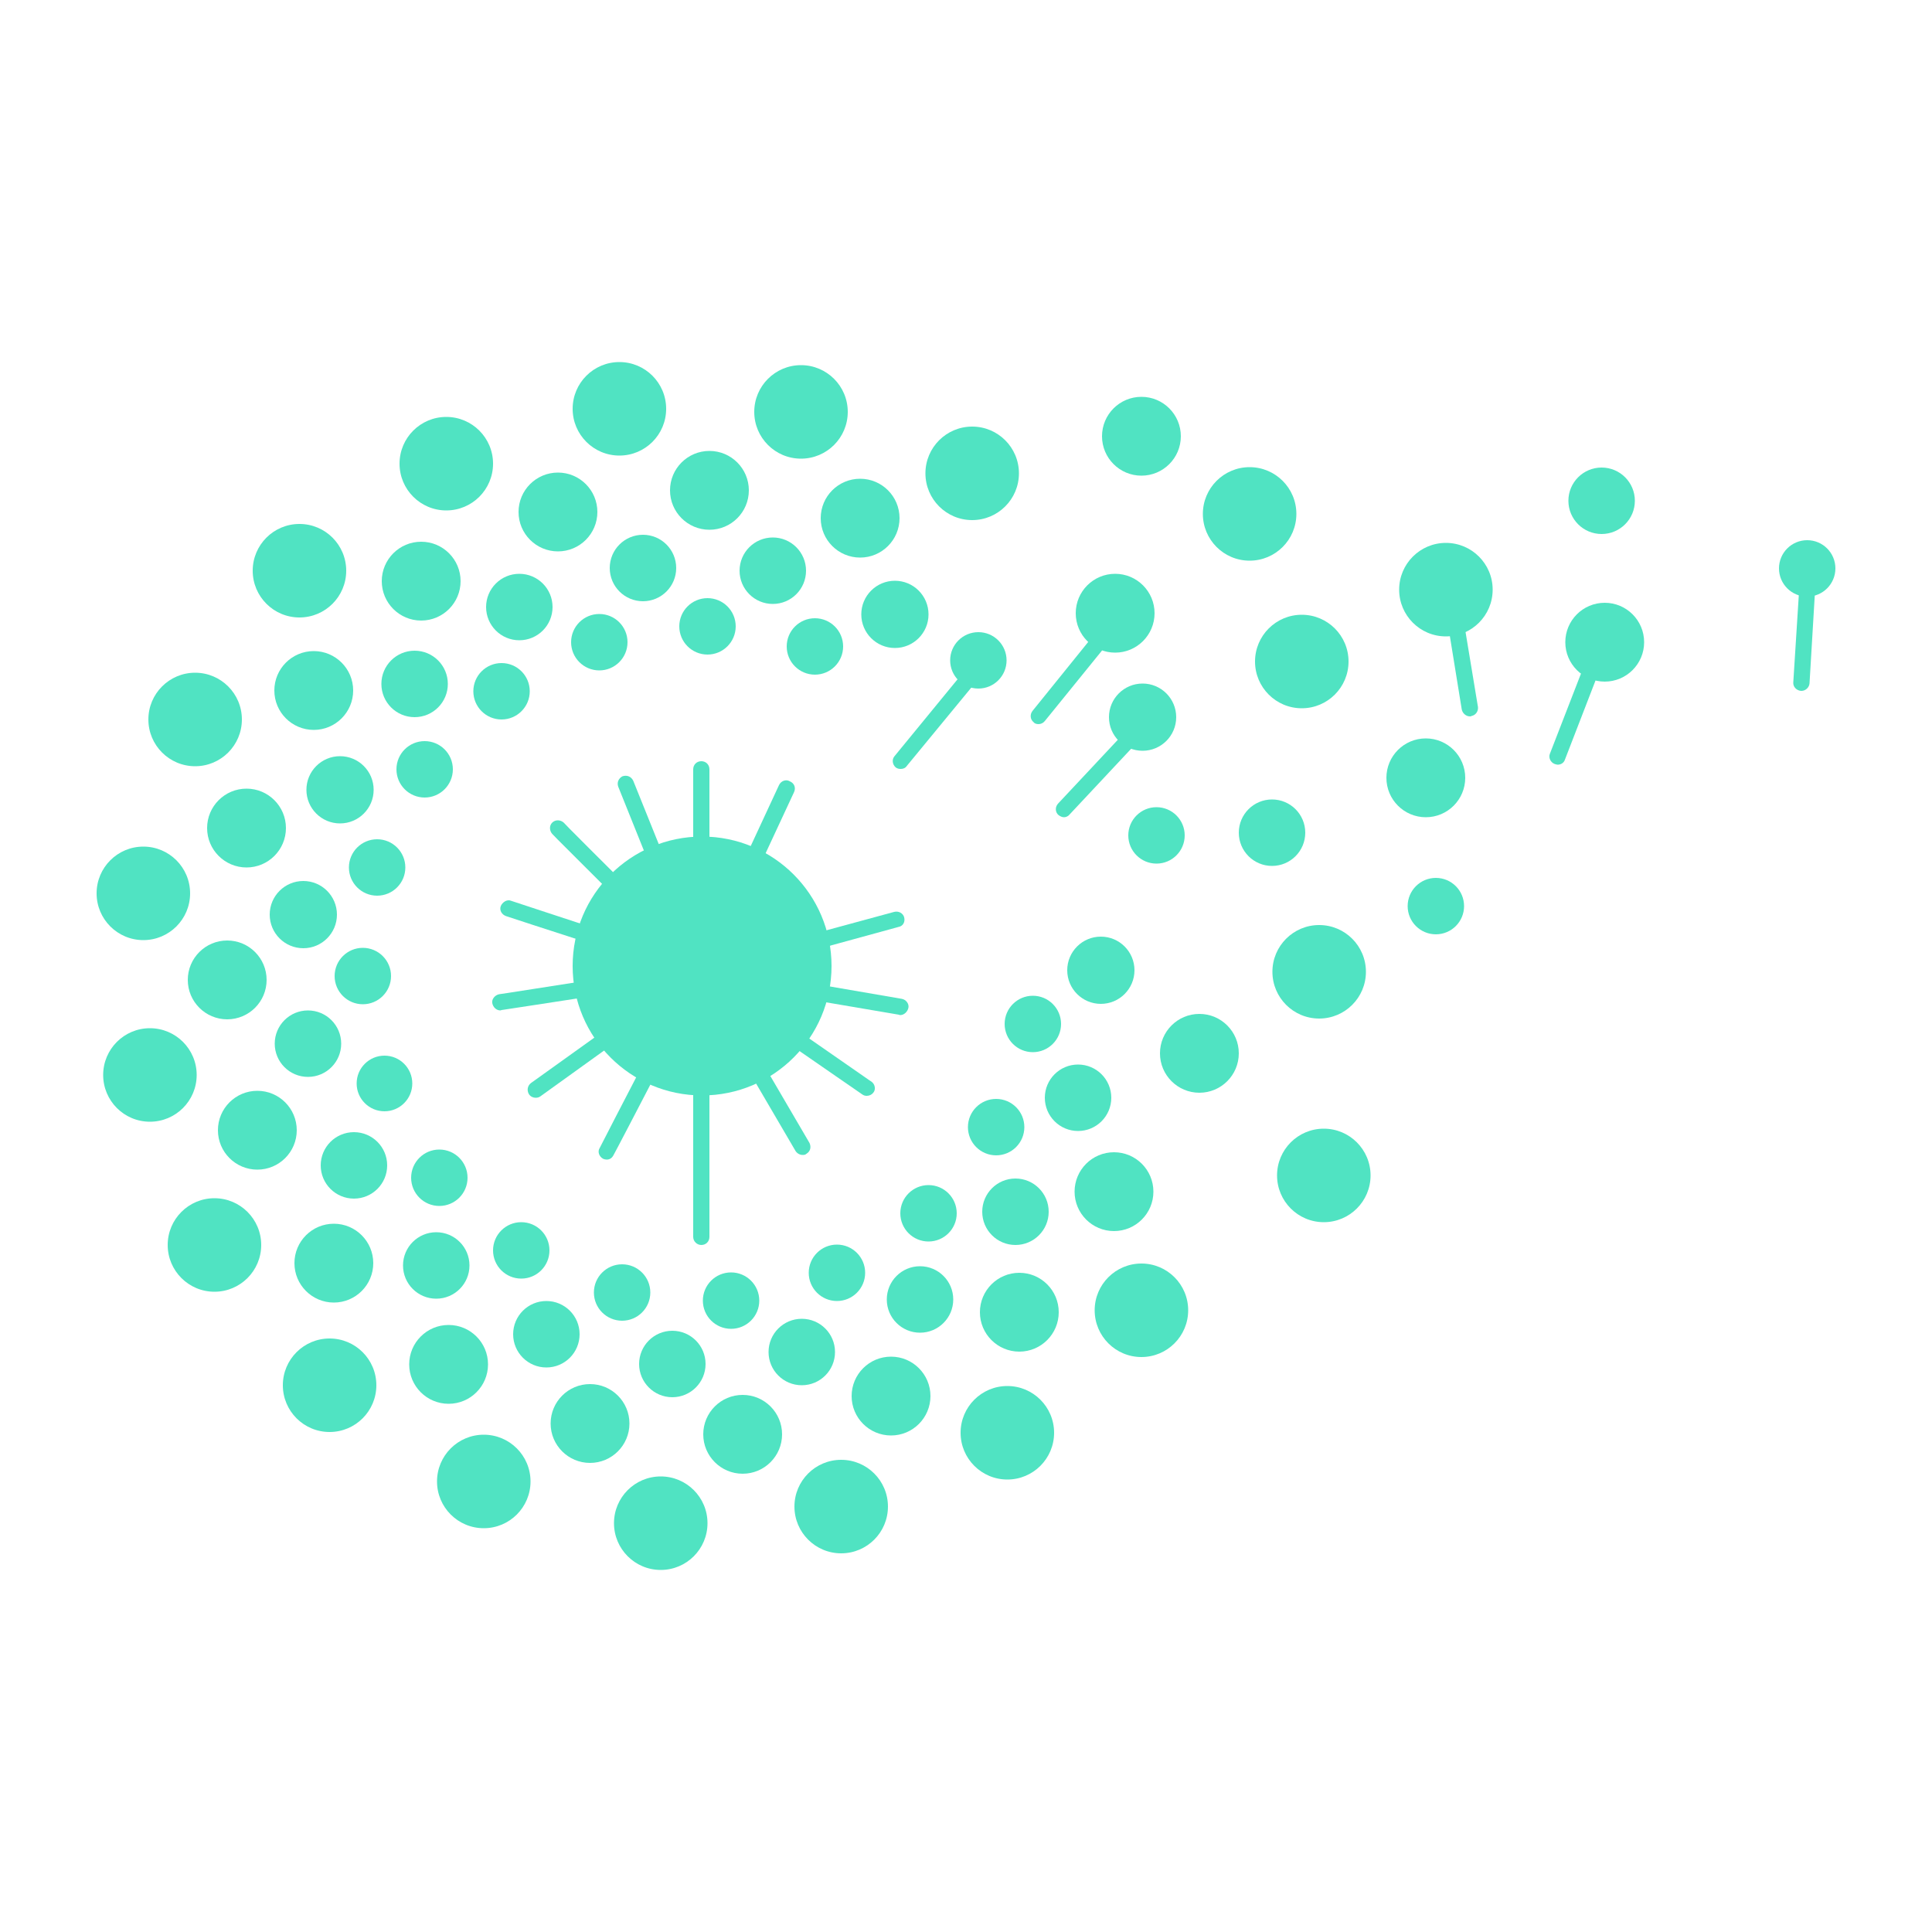
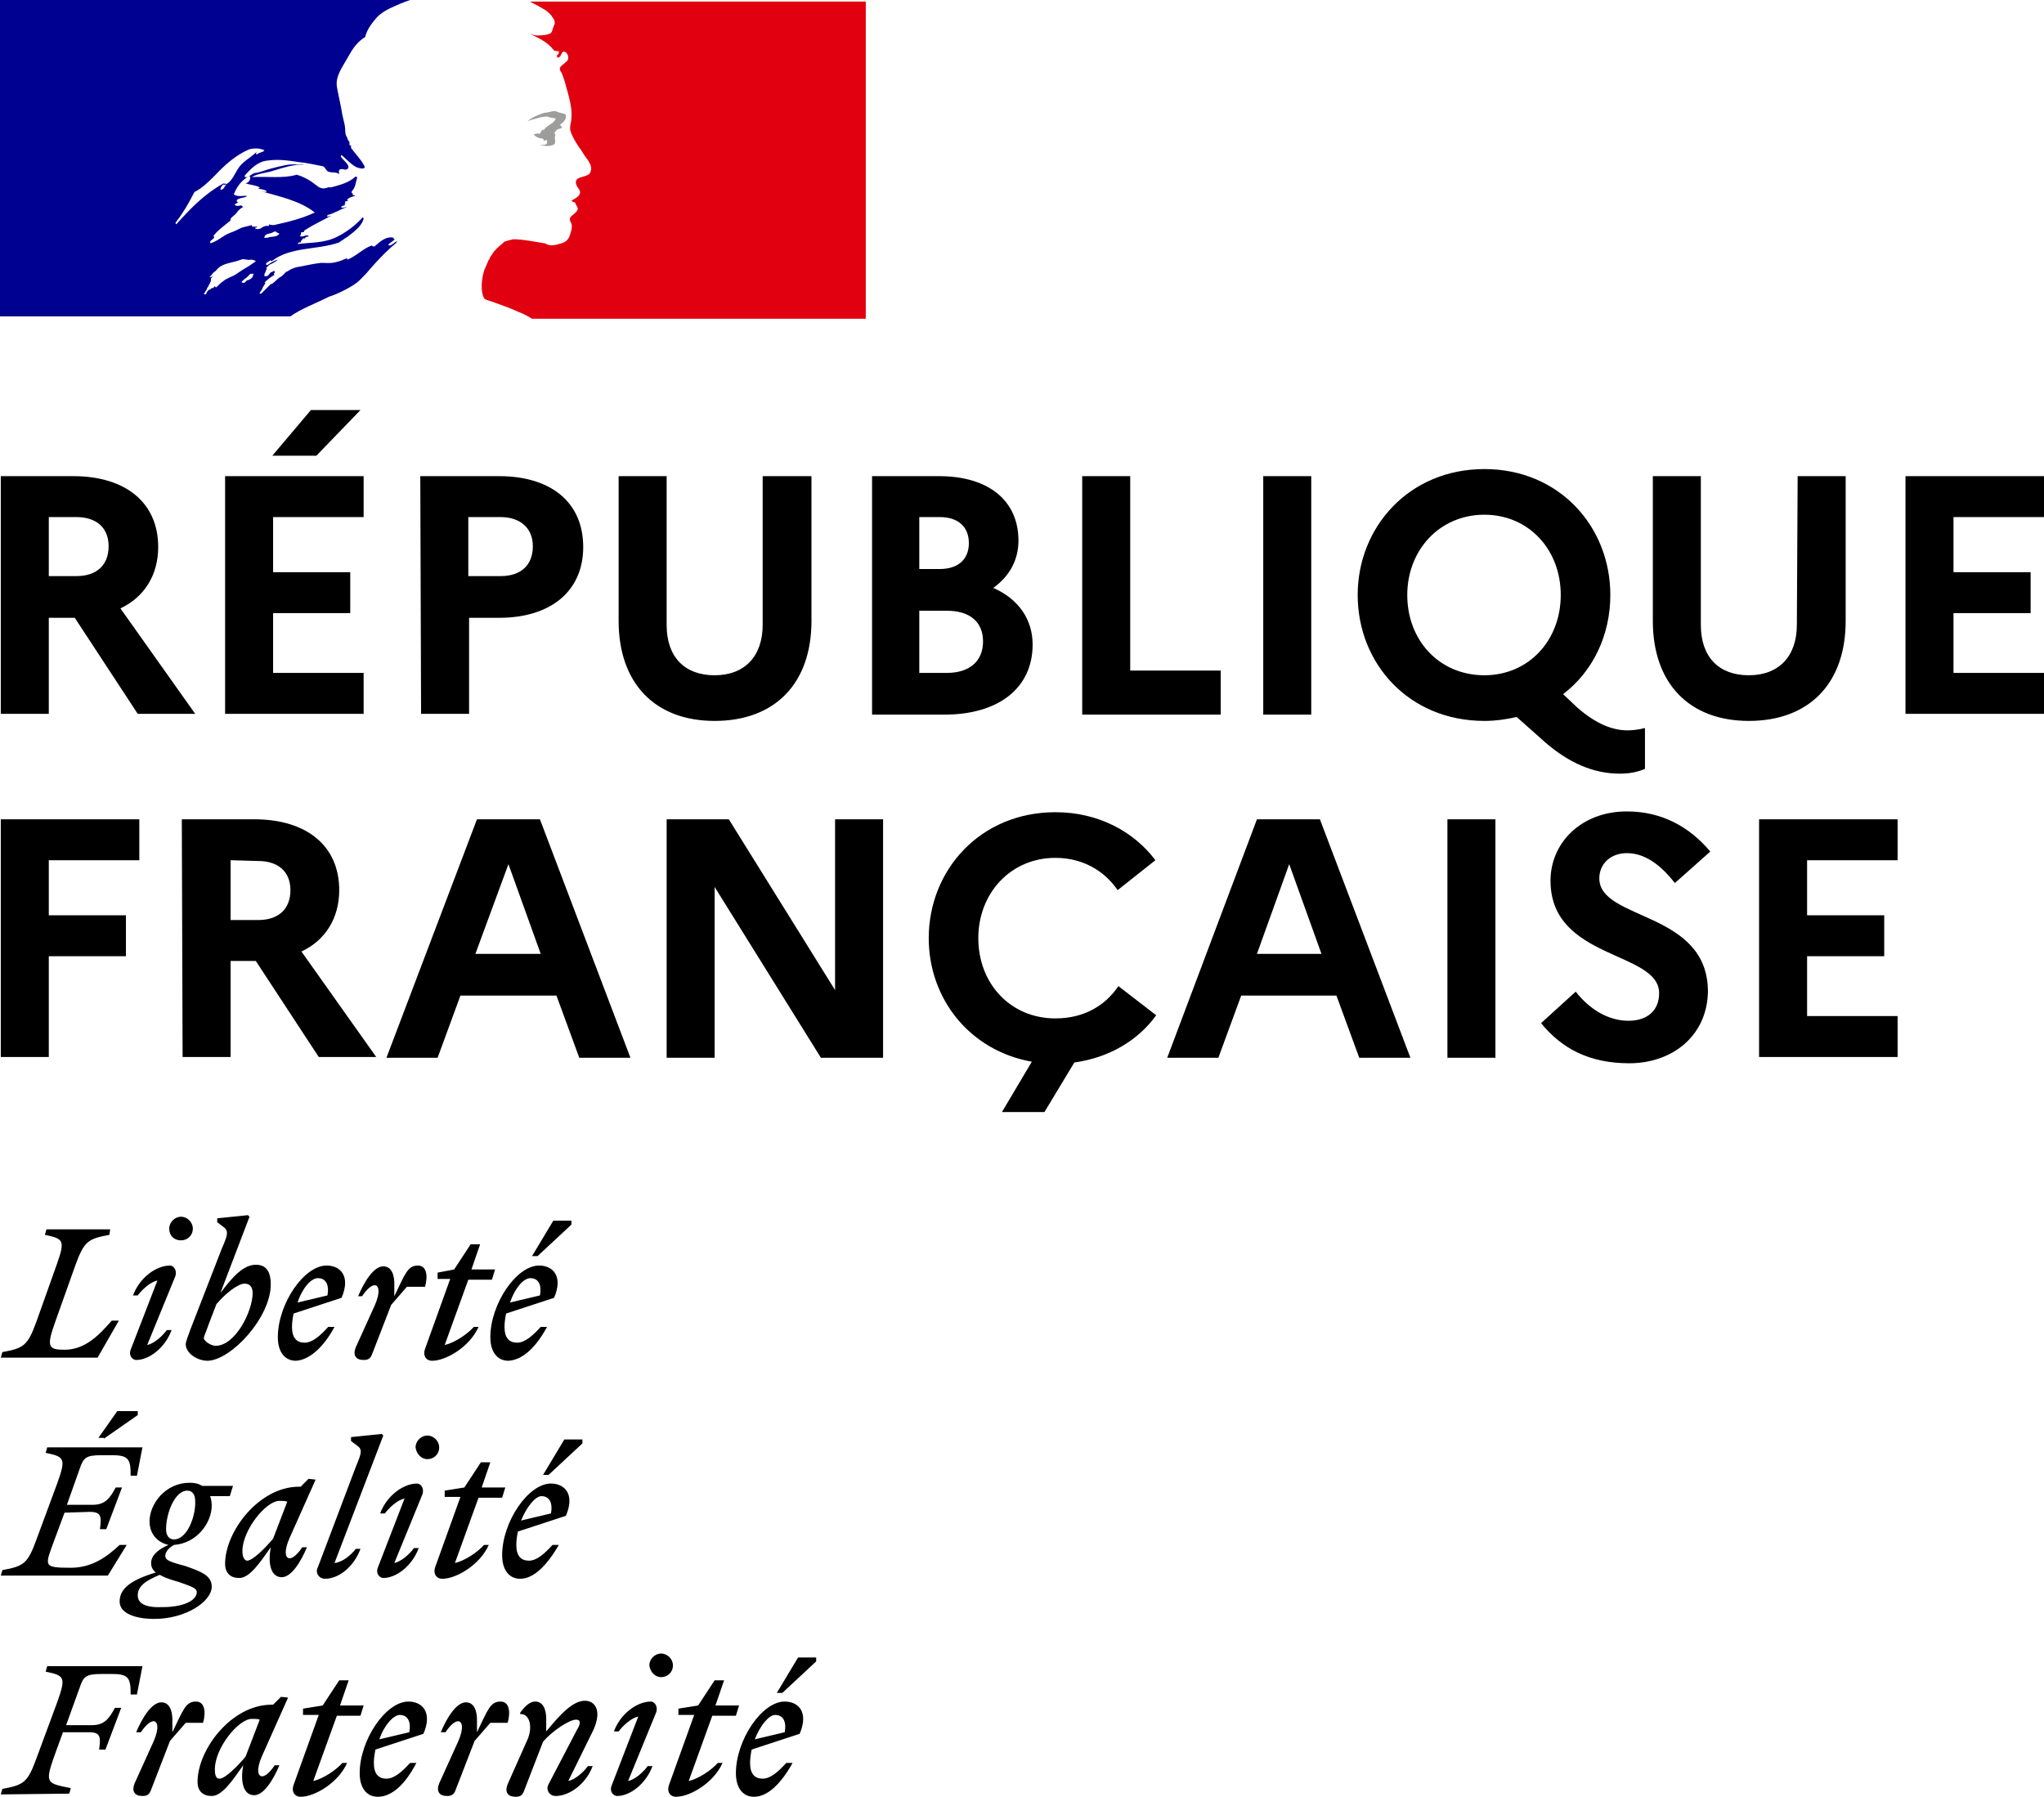
- <svg xmlns="http://www.w3.org/2000/svg" fill="#50E3C2" version="1.1" x="0px" y="0px" viewBox="0 0 5 5" enable-background="new 0 0 5 5" xml:space="preserve">
-   <g>
-     <g>
-       <path fill="#50E3C2" d="M1.815,3.222c-0.011,0-0.021-0.009-0.021-0.021V2.5c0-0.011,0.009-0.021,0.021-0.021    c0.012,0,0.021,0.01,0.021,0.021v0.701C1.836,3.213,1.827,3.222,1.815,3.222z" />
-     </g>
-     <g>
-       <path fill="#50E3C2" d="M1.815,2.489c-0.011,0-0.021-0.009-0.021-0.021V1.991c0-0.012,0.009-0.021,0.021-0.021    c0.012,0,0.021,0.009,0.021,0.021v0.478C1.836,2.48,1.827,2.489,1.815,2.489z" />
-     </g>
-     <g>
-       <path fill="#50E3C2" d="M1.834,2.494c-0.003,0-0.006,0-0.009-0.002c-0.01-0.005-0.014-0.017-0.01-0.027l0.201-0.433    c0.005-0.011,0.018-0.016,0.028-0.01C2.056,2.027,2.06,2.039,2.055,2.05L1.854,2.482C1.85,2.49,1.843,2.494,1.834,2.494z" />
-     </g>
-     <g>
-       <path fill="#50E3C2" d="M2.754,2.115c-0.005,0-0.01-0.002-0.015-0.006C2.731,2.102,2.73,2.089,2.738,2.08l0.206-0.22    c0.008-0.009,0.021-0.009,0.029-0.001c0.009,0.008,0.009,0.021,0.001,0.029l-0.206,0.22C2.765,2.112,2.759,2.115,2.754,2.115z" />
-     </g>
-     <g>
-       <path fill="#50E3C2" d="M2.688,1.874c-0.005,0-0.01-0.001-0.013-0.005C2.666,1.862,2.665,1.849,2.672,1.84l0.189-0.234    c0.007-0.009,0.02-0.01,0.029-0.002C2.899,1.61,2.9,1.624,2.893,1.633L2.704,1.866C2.7,1.871,2.694,1.874,2.688,1.874z" />
-     </g>
-     <g>
-       <path fill="#50E3C2" d="M2.331,1.99c-0.005,0-0.009-0.001-0.013-0.004c-0.009-0.008-0.01-0.021-0.003-0.029l0.191-0.233    c0.007-0.009,0.02-0.01,0.028-0.003C2.543,1.729,2.545,1.741,2.538,1.75L2.347,1.982C2.343,1.988,2.337,1.99,2.331,1.99z" />
-     </g>
-     <g>
-       <path fill="#50E3C2" d="M4.031,1.979c-0.002,0-0.005-0.001-0.008-0.002c-0.01-0.004-0.016-0.016-0.012-0.026L4.12,1.67    c0.004-0.011,0.017-0.016,0.027-0.012c0.01,0.005,0.016,0.016,0.012,0.026L4.05,1.966C4.047,1.975,4.039,1.979,4.031,1.979z" />
-     </g>
-     <g>
-       <path fill="#50E3C2" d="M3.804,1.854c-0.01,0-0.019-0.008-0.021-0.018L3.735,1.54C3.733,1.528,3.741,1.518,3.752,1.516    s0.022,0.006,0.024,0.018L3.825,1.83c0.001,0.011-0.006,0.021-0.017,0.023C3.807,1.854,3.806,1.854,3.804,1.854z" />
-     </g>
-     <g>
-       <path fill="#50E3C2" d="M4.662,1.788c0,0-0.001,0-0.001,0C4.649,1.787,4.64,1.777,4.641,1.766l0.019-0.3    c0.001-0.012,0.011-0.021,0.022-0.02c0.011,0,0.02,0.011,0.019,0.021L4.683,1.769C4.682,1.779,4.673,1.788,4.662,1.788z" />
-     </g>
-     <g>
-       <path fill="#50E3C2" d="M1.859,2.526c-0.009,0-0.017-0.007-0.02-0.016C1.836,2.499,1.843,2.488,1.854,2.485L2.314,2.36    C2.325,2.357,2.337,2.363,2.34,2.374c0.003,0.012-0.003,0.023-0.015,0.025l-0.46,0.126C1.863,2.526,1.861,2.526,1.859,2.526z" />
-     </g>
-     <g>
-       <path fill="#50E3C2" d="M2.33,2.627c-0.001,0-0.002,0-0.004-0.001l-0.47-0.08C1.844,2.543,1.837,2.533,1.839,2.521    c0.002-0.011,0.012-0.019,0.024-0.017l0.471,0.081c0.011,0.002,0.019,0.013,0.017,0.023S2.34,2.627,2.33,2.627z" />
-     </g>
-     <g>
-       <path fill="#50E3C2" d="M2.243,2.836c-0.004,0-0.008-0.001-0.012-0.004C2.228,2.83,2.214,2.82,2.163,2.785L1.839,2.561    c-0.01-0.007-0.012-0.02-0.005-0.028c0.007-0.01,0.02-0.012,0.029-0.006l0.324,0.225c0.051,0.035,0.064,0.045,0.068,0.047    c0.01,0.007,0.012,0.021,0.005,0.029C2.256,2.833,2.25,2.836,2.243,2.836z" />
-     </g>
-     <g>
-       <path fill="#50E3C2" d="M2.077,2.989c-0.007,0-0.014-0.004-0.018-0.01L1.818,2.567c-0.006-0.01-0.003-0.022,0.008-0.028    c0.009-0.006,0.022-0.003,0.028,0.007l0.241,0.412C2.1,2.969,2.097,2.98,2.087,2.986C2.084,2.989,2.08,2.989,2.077,2.989z" />
-     </g>
-     <g>
-       <path fill="#50E3C2" d="M1.57,3.001C1.567,3.001,1.563,3,1.561,2.999C1.55,2.993,1.546,2.98,1.552,2.971    c0.005-0.01,0.032-0.063,0.22-0.425C1.777,2.536,1.79,2.532,1.8,2.538c0.011,0.005,0.014,0.018,0.009,0.027    C1.621,2.927,1.593,2.98,1.588,2.989C1.584,2.997,1.578,3.001,1.57,3.001z" />
-     </g>
-     <g>
-       <path fill="#50E3C2" d="M1.386,2.841c-0.006,0-0.013-0.003-0.017-0.009C1.363,2.822,1.365,2.81,1.374,2.803l0.388-0.278    c0.01-0.007,0.022-0.004,0.029,0.005c0.007,0.01,0.005,0.021-0.004,0.028L1.399,2.837C1.395,2.84,1.391,2.841,1.386,2.841z" />
-     </g>
-     <g>
-       <path fill="#50E3C2" d="M1.295,2.615c-0.01,0-0.019-0.008-0.021-0.019C1.272,2.586,1.281,2.575,1.292,2.573    C1.302,2.572,1.361,2.562,1.764,2.5c0.011-0.001,0.022,0.007,0.024,0.018C1.79,2.529,1.782,2.54,1.77,2.541    C1.368,2.604,1.309,2.612,1.298,2.614C1.297,2.614,1.296,2.615,1.295,2.615z" />
-     </g>
-     <g>
-       <path fill="#50E3C2" d="M1.77,2.521c-0.002,0-0.004,0-0.006-0.001L1.658,2.484C1.365,2.389,1.318,2.374,1.31,2.371    C1.298,2.367,1.292,2.355,1.296,2.345s0.016-0.018,0.026-0.014C1.332,2.334,1.378,2.35,1.67,2.445l0.105,0.034    C1.787,2.483,1.793,2.495,1.79,2.506C1.786,2.515,1.778,2.521,1.77,2.521z" />
-     </g>
-     <g>
-       <path fill="#50E3C2" d="M1.782,2.502c-0.006,0-0.011-0.002-0.015-0.006c-0.288-0.288-0.331-0.33-0.338-0.338s-0.008-0.021,0-0.029    c0.008-0.008,0.021-0.008,0.03,0c0.007,0.008,0.049,0.05,0.338,0.338c0.008,0.008,0.008,0.021,0,0.029    C1.792,2.5,1.787,2.502,1.782,2.502z" />
-     </g>
-     <g>
-       <path fill="#50E3C2" d="M1.798,2.492c-0.008,0-0.016-0.005-0.02-0.013L1.6,2.036C1.596,2.025,1.601,2.014,1.611,2.009    C1.623,2.005,1.634,2.01,1.639,2.021l0.178,0.442C1.821,2.475,1.816,2.486,1.806,2.49C1.803,2.491,1.8,2.492,1.798,2.492z" />
-     </g>
-     <g>
-       <circle fill="#50E3C2" cx="3.369" cy="1.712" r="0.121" />
-       <circle fill="#50E3C2" cx="3.234" cy="1.33" r="0.121" />
-       <circle fill="#50E3C2" cx="3.742" cy="1.526" r="0.121" />
-       <circle fill="#50E3C2" cx="3.414" cy="2.515" r="0.121" />
-       <circle fill="#50E3C2" cx="3.426" cy="3.042" r="0.121" />
-       <circle fill="#50E3C2" cx="2.954" cy="3.391" r="0.121" />
-       <circle fill="#50E3C2" cx="2.607" cy="3.708" r="0.121" />
-       <circle fill="#50E3C2" cx="2.177" cy="3.899" r="0.121" />
-       <circle fill="#50E3C2" cx="1.71" cy="3.942" r="0.121" />
-       <circle fill="#50E3C2" cx="1.252" cy="3.834" r="0.121" />
-       <circle fill="#50E3C2" cx="0.853" cy="3.585" r="0.121" />
-       <circle fill="#50E3C2" cx="0.555" cy="3.222" r="0.121" />
-       <circle fill="#50E3C2" cx="0.388" cy="2.782" r="0.121" />
-       <circle fill="#50E3C2" cx="0.371" cy="2.312" r="0.121" />
-       <circle fill="#50E3C2" cx="0.505" cy="1.862" r="0.121" />
-       <circle fill="#50E3C2" cx="0.775" cy="1.477" r="0.121" />
-       <circle fill="#50E3C2" cx="1.155" cy="1.2" r="0.121" />
-       <circle fill="#50E3C2" cx="1.603" cy="1.058" r="0.121" />
-       <circle fill="#50E3C2" cx="2.073" cy="1.066" r="0.121" />
-       <circle fill="#50E3C2" cx="2.516" cy="1.225" r="0.121" />
-       <circle fill="#50E3C2" cx="4.153" cy="1.662" r="0.102" />
-       <circle fill="#50E3C2" cx="2.886" cy="1.587" r="0.102" />
-       <circle fill="#50E3C2" cx="3.69" cy="2.013" r="0.102" />
-       <circle fill="#50E3C2" cx="3.104" cy="2.726" r="0.102" />
-       <circle fill="#50E3C2" cx="2.883" cy="3.084" r="0.102" />
-       <circle fill="#50E3C2" cx="2.638" cy="3.396" r="0.102" />
-       <circle fill="#50E3C2" cx="2.306" cy="3.613" r="0.102" />
-       <circle fill="#50E3C2" cx="1.922" cy="3.712" r="0.102" />
-       <circle fill="#50E3C2" cx="1.527" cy="3.684" r="0.102" />
-       <circle fill="#50E3C2" cx="1.161" cy="3.531" r="0.102" />
-       <circle fill="#50E3C2" cx="0.864" cy="3.269" r="0.102" />
-       <circle fill="#50E3C2" cx="0.666" cy="2.925" r="0.102" />
-       <circle fill="#50E3C2" cx="0.588" cy="2.536" r="0.102" />
-       <circle fill="#50E3C2" cx="0.638" cy="2.143" r="0.102" />
-       <circle fill="#50E3C2" cx="0.812" cy="1.787" r="0.102" />
-       <circle fill="#50E3C2" cx="1.09" cy="1.504" r="0.102" />
-       <circle fill="#50E3C2" cx="1.444" cy="1.325" r="0.102" />
-       <circle fill="#50E3C2" cx="1.836" cy="1.269" r="0.102" />
-       <circle fill="#50E3C2" cx="2.226" cy="1.341" r="0.102" />
-       <circle fill="#50E3C2" cx="2.954" cy="1.129" r="0.102" />
-       <circle fill="#50E3C2" cx="4.145" cy="1.296" r="0.086" />
-       <circle fill="#50E3C2" cx="2.957" cy="1.856" r="0.087" />
-       <circle fill="#50E3C2" cx="3.292" cy="2.155" r="0.086" />
-       <circle fill="#50E3C2" cx="2.849" cy="2.511" r="0.087" />
-       <circle fill="#50E3C2" cx="2.79" cy="2.841" r="0.086" />
-       <circle fill="#50E3C2" cx="2.628" cy="3.136" r="0.086" />
-       <circle fill="#50E3C2" cx="2.381" cy="3.363" r="0.086" />
-       <circle fill="#50E3C2" cx="2.075" cy="3.499" r="0.086" />
-       <circle fill="#50E3C2" cx="1.74" cy="3.53" r="0.086" />
-       <circle fill="#50E3C2" cx="1.414" cy="3.453" r="0.086" />
-       <circle fill="#50E3C2" cx="1.129" cy="3.275" r="0.086" />
-       <circle fill="#50E3C2" cx="0.916" cy="3.016" r="0.086" />
-       <circle fill="#50E3C2" cx="0.797" cy="2.701" r="0.086" />
-       <circle fill="#50E3C2" cx="0.785" cy="2.367" r="0.087" />
-       <circle fill="#50E3C2" cx="0.88" cy="2.044" r="0.087" />
-       <circle fill="#50E3C2" cx="1.073" cy="1.77" r="0.086" />
-       <circle fill="#50E3C2" cx="1.344" cy="1.571" r="0.086" />
-       <circle fill="#50E3C2" cx="1.664" cy="1.47" r="0.086" />
-       <circle fill="#50E3C2" cx="2" cy="1.477" r="0.086" />
-       <circle fill="#50E3C2" cx="2.316" cy="1.59" r="0.087" />
-       <circle fill="#50E3C2" cx="4.677" cy="1.471" r="0.073" />
-       <circle fill="#50E3C2" cx="2.993" cy="2.162" r="0.073" />
-       <circle fill="#50E3C2" cx="3.716" cy="2.345" r="0.073" />
-       <circle fill="#50E3C2" cx="2.673" cy="2.65" r="0.073" />
-       <circle fill="#50E3C2" cx="2.578" cy="2.917" r="0.073" />
-       <circle fill="#50E3C2" cx="2.403" cy="3.14" r="0.073" />
-       <circle fill="#50E3C2" cx="2.166" cy="3.294" r="0.073" />
-       <circle fill="#50E3C2" cx="1.892" cy="3.366" r="0.073" />
-       <circle fill="#50E3C2" cx="1.61" cy="3.345" r="0.073" />
-       <circle fill="#50E3C2" cx="1.349" cy="3.236" r="0.073" />
-       <circle fill="#50E3C2" cx="1.137" cy="3.048" r="0.073" />
-       <circle fill="#50E3C2" cx="0.995" cy="2.804" r="0.072" />
-       <circle fill="#50E3C2" cx="0.939" cy="2.526" r="0.073" />
-       <circle fill="#50E3C2" cx="0.976" cy="2.245" r="0.073" />
-       <circle fill="#50E3C2" cx="1.099" cy="1.991" r="0.073" />
-       <circle fill="#50E3C2" cx="1.298" cy="1.789" r="0.073" />
-       <circle fill="#50E3C2" cx="1.551" cy="1.662" r="0.073" />
-       <circle fill="#50E3C2" cx="1.831" cy="1.621" r="0.073" />
-       <circle fill="#50E3C2" cx="2.109" cy="1.673" r="0.073" />
-       <circle fill="#50E3C2" cx="2.532" cy="1.709" r="0.073" />
-       <g>
-         <circle fill="#50E3C2" cx="1.817" cy="2.5" r="0.335" />
-       </g>
-     </g>
-   </g>
+ <svg xmlns="http://www.w3.org/2000/svg" width="259.7" height="228.3">
+   <path d="M.1 60.5h9.2c6.7 0 10.8 3.4 10.8 9 0 3.6-1.8 6.4-4.8 7.8l9.5 13.4h-7.3l-8-12.2H6.2v12.2H.1zm6.1 5.2v7.5h3.5c2.6 0 4.1-1.4 4.1-3.8 0-2.3-1.5-3.7-4.1-3.7zm22.4-5.2h17.6v5.2H34.7v7h9.8v5.2h-9.8v7.6h11.5v5.2H28.6zm6-2.6l4.9-5.8h6.3l-5.6 5.8zm18.8 2.6h10c6.7 0 10.7 3.4 10.7 9s-4.1 9-10.7 9h-3.8v12.2h-6.1zm6.1 5.2v7.5h4.1c2.6 0 4.1-1.4 4.1-3.8 0-2.3-1.6-3.7-4.1-3.7zM97 60.5h6.1v18.4c0 8-4.7 12.7-12.3 12.7-7.6 0-12.2-4.8-12.2-12.7V60.5h6.1v18.9c0 4.1 2.3 6.4 6.1 6.4s6.1-2.4 6.1-6.4V60.5zm13.7 0h8.6c6.3 0 10.1 3.1 10.1 8.2 0 2.4-1.1 4.5-3.2 6 3.2 1.4 5 4 5 7.2 0 5.5-4.3 8.9-11.2 8.9h-9.2V60.5zm6.1 5.2v6.6h2.6c2.3 0 3.7-1.2 3.7-3.3 0-2-1.3-3.3-3.7-3.3zm0 11.9v7.9h3.5c2.9 0 4.6-1.5 4.6-4s-1.7-3.9-4.6-3.9zm20.7-17.1h6.1v24.7h11.5v5.6h-17.6zm23 0h6.1v30.3h-6.1zm46.3 32.3c.6 0 1.5-.1 2.2-.3v5.2c-1 .4-1.9.6-3.2.6-3.4 0-6.5-1.4-9.5-4l-3.6-3.2c-1.3.3-2.7.5-4.1.5-9.6 0-16.1-7.3-16.1-16 0-8.6 6.5-16 16.1-16 9.5 0 16 7.3 16 16 0 5.1-2.2 9.7-6 12.6l1.8 1.7c2.4 2.1 4.5 2.9 6.4 2.9zm-8.5-17.2c0-5.8-4.1-10.2-9.7-10.2-5.7 0-9.8 4.5-9.8 10.2 0 5.8 4.1 10.2 9.8 10.2 5.6 0 9.7-4.4 9.7-10.2zm30.1-15.1h6.1v18.4c0 8-4.7 12.7-12.3 12.7-7.6 0-12.2-4.8-12.2-12.7V60.5h6.1v18.9c0 4.1 2.3 6.4 6.1 6.4s6.1-2.4 6.1-6.4zm13.7 0h17.6v5.2h-11.5v7h9.8v5.2h-9.8v7.6h11.5v5.2h-17.6zM.1 104.1h17.6v5.2H6.2v7H16v5.2H6.2v12.8H.1zm23 0h9.2c6.7 0 10.8 3.4 10.8 9 0 3.6-1.8 6.4-4.8 7.8l9.5 13.4h-7.3l-8-12.2h-3.2v12.2h-6.1zm6.2 5.2v7.6h3.5c2.6 0 4.1-1.4 4.1-3.8 0-2.3-1.5-3.7-4.1-3.7zm31.3-5.2h8l11.5 30.3h-6.5l-2.9-7.9H58.5l-2.9 7.9h-6.5zm8.1 17.1l-4.1-11.4-4.2 11.4zm16-17.1h7.9l13.5 21.7v-21.7h6.1v30.3h-7.9l-13.5-21.7v21.7h-6.1zm57.4 21.2l4.8 3.7c-2.3 3.2-6 5.4-10.4 6l-3.8 6.3h-5.4l3.8-6.4c-7.9-1.4-13.1-8-13.1-15.7 0-8.6 6.5-16 16.1-16 5.5 0 10 2.5 12.7 6.1l-4.8 3.8c-1.7-2.5-4.5-4.1-7.9-4.1-5.7 0-9.8 4.5-9.8 10.2 0 5.8 4.1 10.2 9.8 10.2 3.6 0 6.3-1.6 8-4.1zm17.6-21.2h8l11.5 30.3h-6.5l-2.9-7.9h-12.1l-2.9 7.9h-6.5zm8.2 17.1l-4.1-11.4-4.1 11.4zm16-17.1h6.1v30.3h-6.1zm16.3 21.9c1.8 2.3 4.2 3.7 6.7 3.7 2.4 0 3.9-1.3 3.9-3.5 0-5.4-13.8-4.2-13.8-14.3 0-4.8 3.9-8.8 9.7-8.8 4.5 0 8 2 10.6 5.1l-4.5 4c-1.8-2.3-3.8-3.8-6.1-3.8-2.1 0-3.5 1.4-3.5 3.2 0 5.4 13.8 4.1 13.8 14.4-.1 5.6-4.5 9.1-10 9.1-5.1 0-8.6-1.9-11.2-5.1zm23.3-21.9h17.6v5.2h-11.5v7h9.8v5.2h-9.8v7.6h11.5v5.2h-17.6zm-125 113.8c.8 0 1.5.6 1.2 2.2l-3.8.9c.7-1.8 1.8-3.1 2.6-3.1m2.2 6.1h-.8c-1 1.1-2 2-3 2s-1.6-.6-1.6-2c0-.6.1-1.2.2-1.7l6.1-2c1.2-2.8-.2-4.1-1.9-4.1-2.9 0-6.2 4.9-6.2 9.1 0 1.9.9 3 2.3 3 1.7 0 3.4-1.6 4.9-4.3m-1.3-8.9l4.3-4v-.5h-2.3l-2.7 4.5zm-13.2 2.8h2l-3.2 8.9c-.3.8.1 1.5.9 1.5 1.8 0 4.8-1.8 5.9-4.3h-.6c-.8.9-2.4 2-3.7 2.3l3-8.3h3l.4-1.3h-3l1.1-3.2h-1.2l-2.1 3.2-2.5.4zm-2.8-.4c.2-.8-.3-1.3-.7-1.3-1.8 0-3.9 1.6-4.7 3.8h.6c.6-.8 1.6-1.7 2.5-1.9l-3.4 8.8c-.3.8.3 1.3.7 1.3 1.7 0 3.7-1.6 4.5-3.8h-.6c-.6.8-1.6 1.7-2.5 1.9zm.6-4.4c.8 0 1.5-.6 1.5-1.5 0-.8-.7-1.5-1.5-1.5s-1.5.7-1.5 1.5c.1.8.7 1.5 1.5 1.5m-19.5 13.6c-.4 1 0 1.6 1 1.6.6 0 .9-.2 1.1-.8l2.4-6.2c1.1-1.3 3.3-2.8 4.2-2.8.6 0 .6.5.1 1.3l-3.6 6.9c-.4.7.1 1.5.9 1.5 1.8 0 3.9-1.6 4.7-3.8h-.6c-.6.8-1.6 1.7-2.5 1.9l3.1-6.3c.4-.8.6-1.6.6-2.2 0-1-.6-1.7-1.6-1.7-1.5 0-3.1 1.7-4.9 3.9v-1.6c0-1.2-.4-2.2-1.4-2.2-.7 0-1.3.6-1.9 1.4v.2c1.2-.1 1.7 1.7.8 3.5zm0-7.8c.4-1.4.2-2.7-.9-2.7-1.3 0-1.6 1-3 3.9v-1.6c0-1.2-.4-2.2-1.4-2.2-1.2 0-2.4 1.9-3.2 3.8h.6c.6-.9 1.2-1.4 1.6-1.4.5 0 .8.8 0 2.6l-2.4 5.3c-.4 1 0 1.6 1 1.6.6 0 .9-.2 1.1-.8l2.4-6.2c.7-.8 1.3-1.5 2-2.3zm-13.7-1c.8 0 1.5.6 1.2 2.2l-3.8.9c.6-1.8 1.8-3.1 2.6-3.1m2.1 6.1h-.8c-1 1.1-2 2-3 2s-1.6-.6-1.6-2c0-.6.1-1.2.2-1.7l6.1-2c1.2-2.8-.2-4.1-1.9-4.1-2.9 0-6.2 4.9-6.2 9.1 0 1.9.9 3 2.3 3 1.8 0 3.5-1.6 4.9-4.3m-14.4-6.1h2l-3.2 8.9c-.3.8.1 1.5.9 1.5 1.8 0 4.8-1.8 5.9-4.3h-.6c-.8.9-2.4 2-3.7 2.3l3-8.3h3l.4-1.3h-3l1.1-3.2h-1.2l-2.1 3.2-2.5.4zm-11.2 6.9c0-2.7 3-6.4 4.7-6.4.4 0 .7 0 1 .1l-1.8 4.7c-1 1.2-2.6 2.8-3.3 2.8-.4 0-.6-.3-.6-1.2m9.3-9.1l-.9-.1-1 1h-.2c-5.1 0-9.4 5.7-9.4 9.8 0 1.2.7 1.8 1.8 1.8 1.3 0 2.6-1.9 4-3.9l-.1.7c-.2 2 .4 3.1 1.5 3.1 1.2 0 2.4-1.9 3.2-3.8h-.6c-.6.9-1.2 1.4-1.6 1.4-.5 0-.8-.8 0-2.6zm-10.8 3.2c.4-1.4.2-2.7-.9-2.7-1.3 0-1.6 1-3 3.9v-1.6c0-1.2-.4-2.2-1.4-2.2-1.2 0-2.4 1.9-3.2 3.8h.6c.6-.9 1.2-1.4 1.6-1.4.5 0 .8.8 0 2.6l-2.4 5.3c-.4 1 0 1.6 1 1.6.6 0 .9-.2 1.1-.8l2.4-6.2c.7-.8 1.3-1.5 2-2.3zm-17 9l.2-.7c-3-.6-3.3-.6-2.2-3.8l1.2-3.3h3.3c1.5 0 1.5.6 1.3 2.2h.8l2-5.3h-.8c-.7 1.3-1.3 2.2-2.9 2.2H8.4l1.7-4.7c.5-1.5.8-1.8 2.8-1.8h1.4c2.1 0 2.3.6 2.3 2.6h.8l.7-3.6H6l-.2.7c2.4.5 2.6.7 1.5 3.8l-2.7 7.3c-1.1 3-1.6 3.3-4.3 3.8l-.2.7zm60-37.8c.8 0 1.5.6 1.2 2.2l-3.8.9c.7-1.7 1.8-3.1 2.6-3.1m2.2 6.2h-.8c-1 1.1-2 2-3 2s-1.6-.6-1.6-2c0-.6.1-1.2.2-1.7l6.1-2c1.2-2.8-.2-4.1-1.9-4.1-2.9 0-6.2 4.9-6.2 9.1 0 1.9.9 3 2.3 3 1.7 0 3.4-1.7 4.9-4.3m-1.3-8.9l4.3-4v-.5h-2.3l-2.7 4.5zm-13.2 2.8h2l-3.2 8.9c-.3.8.1 1.5.9 1.5 1.8 0 4.8-1.8 5.9-4.3h-.6c-.8.9-2.4 2-3.7 2.3l3-8.3h3l.4-1.3h-3l1.1-3.2h-1.2L59 189l-2.5.4zm-2.8-.4c.2-.8-.3-1.3-.7-1.3-1.8 0-3.9 1.6-4.7 3.8h.6c.6-.8 1.6-1.7 2.5-1.9l-3.4 8.8c-.3.8.3 1.3.7 1.3 1.7 0 3.7-1.6 4.5-3.8h-.6c-.6.8-1.6 1.7-2.5 1.9zm.6-4.4c.8 0 1.5-.6 1.5-1.5 0-.8-.7-1.5-1.5-1.5s-1.5.7-1.5 1.5c.1.8.7 1.5 1.5 1.5m-11.8 13.2l6.2-16.2-.2-.2-3.9.4v.5l.8.6c.7.5.5 1-.2 2.7l-4.8 12.7c-.4.7.1 1.5.9 1.5 1.8 0 3.7-1.6 4.5-3.8h-.6c-.6.8-1.7 1.7-2.7 1.8m-11.7-1.5c0-2.7 3-6.4 4.7-6.4.4 0 .7 0 1 .1l-1.8 4.7c-1 1.2-2.6 2.8-3.3 2.8-.3 0-.6-.4-.6-1.2m9.3-9.1l-.9-.1-1 1H38c-5.1 0-9.4 5.7-9.4 9.8 0 1.2.7 1.8 1.8 1.8 1.3 0 2.6-1.9 4-3.9l-.1.7c-.2 2 .4 3.1 1.5 3.1 1.2 0 2.4-1.9 3.2-3.8h-.6c-.6.9-1.2 1.4-1.6 1.4-.5 0-.8-.8 0-2.6zm-22.6 14.7c0-1.2 1.1-1.9 2.8-2.6.5.3 1.3.6 2.4.9 1.7.6 2.3.8 2.3 1.3 0 1.1-1.8 1.9-4.3 1.9-2.1.1-3.2-.4-3.2-1.5m4.6-7.1c-.7 0-1-.6-1-1.3 0-2 1.1-4.9 2.7-4.9.7 0 1 .6 1 1.3.1 1.9-1 4.9-2.7 4.9m4.8 6c0-1.4-1.3-1.9-3.3-2.6-1.8-.5-2.6-.7-2.6-1.3 0-.5.4-1 1.1-1.4 2.9-.2 4.8-2.8 4.8-5 0-.5-.1-.9-.2-1.2h2.5l.4-1.3h-3.9c-.5-.3-1-.4-1.6-.4-3.1 0-5.1 2.7-5.1 4.9 0 1.7 1.1 2.7 2.4 3-1.4.6-2.2 1.4-2.2 2.3 0 .5.2.9.6 1.2-3.3 1-4.6 2.1-4.6 3.7 0 1.5 2 2.2 4.4 2.2 4 0 7.3-2.2 7.3-4.1m-15.5-9.5c1.5 0 1.5.6 1.3 2.2h.8l2-5.3h-.8c-.7 1.3-1.3 2.2-2.9 2.2H8.5l1.6-4.5c.5-1.5.8-1.8 2.8-1.8h1.4c2.1 0 2.3.6 2.3 2.6h.8l.7-3.6H6l-.2.7c2.4.5 2.6.7 1.5 3.8l-2.7 7.3c-1.1 3-1.6 3.3-4.3 3.8l-.2.7h13.6l2.4-3.9h-.9c-1.6 1.5-3.5 2.9-6.2 2.9-3.6 0-3.3-.2-2.1-3.5l1.3-3.5zm1.8-9.3l4.3-3v-.5h-2.6l-2.4 3.4h.7zm54.2-20.4c.8 0 1.5.6 1.2 2.2l-3.8.9c.6-1.8 1.7-3.1 2.6-3.1m2.1 6.2h-.8c-1 1.1-2 2-3 2s-1.6-.6-1.6-2c0-.6.1-1.2.2-1.7l6.1-2c1.2-2.8-.2-4.1-1.9-4.1-2.9 0-6.2 4.9-6.2 9.1 0 1.9.9 3 2.3 3 1.8-.1 3.5-1.7 4.9-4.3m-1.2-9l4.3-4v-.5h-2.3l-2.7 4.5zm-12.7 2.9h1.6l-3.2 8.9c-.3.8.1 1.5.9 1.5 1.8 0 4.8-1.8 5.9-4.3h-.6c-.8.9-2.4 2-3.7 2.3l3-8.3h3l.4-1.3h-3l1.1-3.2h-1.2l-2.1 3.2-2.1.4zm-1.6 1c.4-1.4.2-2.7-.9-2.7-1.3 0-1.6 1-3 3.9v-1.6c0-1.2-.4-2.2-1.4-2.2-1.2 0-2.4 1.9-3.2 3.8h.5c.6-.9 1.2-1.4 1.6-1.4.5 0 .8.8 0 2.6l-2.4 5.3c-.4 1 0 1.6 1 1.6.6 0 .9-.2 1.1-.8l2.4-6.2c.7-.8 1.3-1.5 2-2.3zm-13.6-1.1c.8 0 1.5.6 1.2 2.2l-3.8.9c.6-1.8 1.7-3.1 2.6-3.1m2.1 6.2h-.8c-1 1.1-2 2-3 2s-1.6-.6-1.6-2c0-.6.1-1.2.2-1.7l6.1-2c1.2-2.8-.2-4.1-1.9-4.1-2.9 0-6.2 4.9-6.2 9.1 0 1.9.9 3 2.3 3 1.7-.1 3.5-1.7 4.9-4.3M27.4 171c-.6 0-1.5-.6-1.5-1 0-.2.3-.8.6-1.7l1-2.6c1.1-1.3 2.7-2.6 3.6-2.6.6 0 1 .4 1 1.2 0 2.3-2.2 6.7-4.7 6.7m7-7.8c0-1.8-.7-2.5-1.9-2.5-1.6 0-3 1.6-4.5 3.6l3.7-9.7-.2-.2-3.9.4v.5l.8.6c.7.5.5 1.1-.2 2.7l-4 10.3c-.3.8-.6 1.6-.6 1.9 0 1.1 1.4 2.1 2.8 2.1 3-.1 8-5.5 8-9.7m-12.1-1.1c.2-.8-.3-1.3-.7-1.3-1.8 0-3.9 1.6-4.7 3.8h.6c.6-.8 1.6-1.7 2.5-1.9l-3.4 8.8c-.3.8.3 1.3.7 1.3 1.7 0 3.7-1.6 4.5-3.8h-.6c-.6.8-1.6 1.7-2.5 1.9zm.7-4.5c.8 0 1.5-.6 1.5-1.5 0-.8-.7-1.5-1.5-1.5s-1.5.7-1.5 1.5c0 .9.6 1.5 1.5 1.5m-9-1.4H5.9l-.2.7c2.4.5 2.6.7 1.5 3.8L4.6 168c-1.1 3-1.6 3.3-4.3 3.8l-.2.7h12.3l2.7-4.7h-.9c-1.5 1.7-3.3 3.7-6 3.7-2.1 0-2.3-.4-1.2-3.5l2.6-7.3c1.1-3 1.6-3.3 4.3-3.8z" />
+   <path d="M45.7 35.6c.4-.4.9-.9 1.3-1.4.8-.9 1.6-1.8 2.5-2.6.3-.3.6-.5.8-.7.1-.1.1-.2.2-.3-.4.2-.6.5-1 .6-.1 0-.2-.1-.1-.2.3-.2.5-.4.8-.6h-.1c-.1 0-.1-.1-.1-.2-1-.2-1.7.5-2.4 1.1-.2.1-.3-.1-.4-.1-1.1.4-2 1.4-3.1 1.8v-.2c-.5.2-.9.4-1.4.5-.7.2-1.3.1-1.9.1-.9.1-1.8.3-2.8.5h-.1c-.5.1-1 .3-1.4.6h-.1l-.1.1-.5.5c-.5.2-.8.7-1.3 1h-.1l-1.2 1.2H33c-.1 0 0 0 0-.1.1-.1.1-.2.2-.3.1-.1.1-.2.2-.4s.2-.3.3-.5v-.1h-.1c.4-.4.8-.7 1.3-1-.1 0-.1 0-.1-.1s.1-.1.1-.2v-.1l-.1-.1c-.1.1-.3.2-.4.2-.2.2-.3.5-.6.5h-.2v-.3s0-.1.1-.1v-.1c0-.1.1-.1.1-.2v-.1l.1-.1c0-.1 0-.1-.1-.1.1-.2.3-.3.5-.5.3-.1.6-.3.9-.5l.1-.1c-.4.1-.8.3-1.2.6 0 0-.1 0-.1.1 0 0-.1 0-.2-.1v-.1c.1-.2.3-.2.5-.4.1 0 .2 0 .2.1 2.4-1.9 5.8-1.4 8.6-2.4.2-.2.5-.3.7-.5.4-.2.7-.5 1.1-.8.6-.5 1.1-1 1.3-1.7 0-.1-.1-.2-.1-.2-1 1.1-2.1 1.9-3.3 2.5-1.6.8-3.3.7-5 .9.1-.2.2-.2.4-.2 0-.2.2-.3.3-.5h.2c.1 0 .1-.2.2-.2.2 0 .4-.1.3-.1-.2-.3-.7.2-1.1 0 .2-.2.1-.4.2-.5h.3c0-.2.2-.3.2-.3 1.1-.7 2.2-1.2 3.3-1.8-.2 0-.4.2-.6.1.2 0 0-.2.2-.2.8-.2 1.5-.7 2.4-1-.3 0-.5.2-.8 0 .2-.1.2-.2.5-.2v-.2c0-.1.1-.1.2-.1-.1 0-.2-.1-.2-.1.1-.2.3-.1.5-.2-.1 0-.2 0-.2-.1.2-.3.6-.4 1-.5-.1-.2-.3 0-.3-.2 0-.1.1-.1.2-.1h-.2c-.2-.1-.1-.2-.1-.3.5-.5.5-1.2.7-1.8-.1 0-.2 0-.2-.1-.8.8-2 1.1-3.1 1.4h-.4c-.4.2-.9.2-1.3-.1-.3-.2-.5-.4-.8-.6-.6-.4-1.2-.7-1.9-.9-1.7.5-3.7.2-5.7.3.8-.5 1.8-.5 2.7-.8 1.3-.4 2.5-.8 3.9-.8-.2-.1-.5 0-.8 0-1.1-.1-2.1.2-3.3.5-.8.2-1.4.5-2.2.6-.5.2-.7.6-1.2.5v-.2c.8-.9 1.7-1.8 2.9-1.9 1.4-.2 2.7 0 4 .2 1 .1 1.9.3 2.9.5.4 0 .5.6.8.7.5.2.9 0 1.4.3 0-.2-.1-.3 0-.5.3-.3.7.1 1-.1.6-.4-.5-1.1-.8-1.6 0-.1.1-.2.1-.2.6.5 1.1 1.1 1.8 1.5.4.2 1.3.4 1.1-.1-.4-.8-1.1-1.5-1.7-2.3v-.3c-.2 0-.2-.1-.2-.2V18c-.3-.2-.2-.5-.4-.7-.2-.4-.1-.9-.2-1.4-.1-.5-.2-.8-.3-1.3-.2-1.3-.5-2.4-.7-3.6-.2-1.4.8-2.6 1.5-3.9.5-.9 1.1-1.8 2.1-2.4.2-.9.8-1.7 1.4-2.4.6-.7 1.6-1.2 2.3-1.5 1.1-.5 2-.8 2-.8H0v40.2h36.9c1.4-1 2.9-1.5 4.9-2.5 1-.3 3.1-1.3 3.9-2.1zM34 30.2c-.2 0-.5.1-.4-.1.1-.4.6-.4.9-.5.2-.1.4-.2.5-.2.2.2.4.2.5.3-.4.5-1 .3-1.5.5zm-11.6-1.7s-.1-.1-.1-.2c1-1.3 1.7-2.5 2.4-3.9 1-.5 1.8-1.3 2.6-2.1 1.3-1.4 2.7-2.6 4.3-3.3.6-.2 1.4-.2 2 .1-.2.3-.6.2-.9.5-.1 0-.2 0-.2-.1.1-.1.1-.2.1-.2-.8.8-1.8 1.2-2.4 2.2-.5.8-.8 1.7-1.7 2-.3.1.1-.2-.1-.2-2.5 1.4-4.2 3.2-6 5.2zm6.3-5c-.1.2-.2.2-.2.3-.1.2-.2.2-.3.3-.1 0-.2 0-.2-.1.1-.3.3-.6.6-.7.1.1.1.1.1.2zm3.5 11.4c0 .1-.1.2-.2.2.1 0 .2.1.1.1-.2.2-.3.3-.6.4h-.1l-.3.3c-.1.1-.5 0-.4-.1.2-.2.4-.4.6-.5l.3-.3.2-.2c.1 0 .5-.1.4.1zm-1.4-.6l-.9.6c-.3.2-.7.3-1 .5-.3.2-.1-.1-.1 0-.3.2-.5.4-.8.6l-.1.1-.1.1-.2.2-.1.1s-.2 0-.2-.1-.1 0-.1.1c0 0-.1 0-.1.1h-.2c-.1.1-.2.2-.3.2-.2.1-.3.3-.4.5-.1.2 0 .1-.1.1H26c-.1 0 0-.1-.1-.1.1-.1.2-.2.2-.3l.1-.1c0-.1.1-.1.1-.2v-.1c.1-.1.2-.2.2-.3 0-.1.1-.1.1-.2 0 0 .1-.1.1-.2s.1-.1.1-.2v-.3c.1-.1.2-.3.3-.4-.1.1-.2.2-.3.2-.1.1-.2 0-.1-.1.1 0 .1-.1.2-.2s.2-.3.4-.4c.1-.1.2-.1.2-.2l.2-.2c.7-.7 1.9-.7 2.9-1.1.4-.2.8.1 1.2 0 .2 0 .5 0 .7.2-.4.3-1 .7-1.7 1.1zm1.6-5.3c-.1-.1.2 0 .3-.2h-.6c-.1 0-.1-.1-.1-.2l-1.2.3c-.5.2-1 .5-1.6.7-.8.3-1.5 1-2.4 1.3-.1 0-.1-.1-.1-.2.1-.2.4-.3.5-.5 0-.1 0-.2-.1-.2.6-.8 1.4-1.3 2.2-2v-.2c.2-.3.6-.5.8-.8.1-.2.4-.5.8-.7-.1-.1-.2-.1-.2-.2-.3 0-.6.2-.9-.1.1-.1.3-.2.5-.3-.1 0-.1 0-.2-.1-.1-.2.1-.3.4-.4.3-.1.7-.1.9-.3-.5-.1-1.1.2-1.7-.2.4-1 1-1.8 1.9-2.3.1 0 .2 0 .2.1 0 .4-.2.7-.6.8.6.2 1.2.2 1.8.5-.1.2-.2.1-.3.1.4.2.8.1 1.2.4-.2.2-.5 0-.7 0 2.4.7 4.9 1.2 6.8 2.7-1.7.8-3.4 1.2-5.2 1.6-.2 0-.4 0-.6-.1 0 .1 0 .2-.1.2-.3 0-.5 0-.8.2-.2.2-.7.3-.9.1z" fill="#000091" />
+   <path d="M110.5.2H67.3s.1 0 .4.2c.4.2.8.4 1.1.6.6.3 1.1.7 1.4 1.2.2.2.4.7.2 1-.2.4-.2 1-.6 1.1-.5.2-1.1.2-1.6.2-.3 0-.6-.1-.9-.2 1.1.5 2.2 1 3 2 .1.2.4.2.7.2v.3c-.2.2-.3.2-.2.5h.2c.4-.2.3-.9.8-.7.4.2.5.8.3 1.1-.3.3-.6.5-.9.8-.1.2-.1.4 0 .5.2.3.3.6.4.9.2.5.3 1.1.5 1.7.3 1.1.6 2.3.5 3.4 0 .6-.3 1.1-.1 1.7.2.6.5 1.1.8 1.6.3.5.6.8.8 1.2.5.8 1.3 1.5.9 2.4-.2.5-1.1.5-1.6.8-.5.4-.1 1 .2 1.4.4.7-.5 1.1-1 1.4.2.2.5.2.5.3.1.4.5.6.2 1-.3.5-1.2.7-.8 1.4.3.5.1 1.1-.1 1.7-.2.7-.8 1-1.4 1.1-.5.2-1 .2-1.4.1-.2-.1-.3-.2-.5-.2-1.3-.2-2.6-.5-3.9-.5-.4.1-.8.2-1.1.3-.3.3-.6.5-.9.8l-.2.2-.1.1s0 .1-.1.1l-.6.9v.1s0 .1-.1.1c-.2.5-.4.9-.6 1.4-.5 1.7-.3 3.2.1 3.6.1.1 2.5.8 4.2 1.6.8.3 1.3.6 1.8.9H110V.2z" fill="#e1000f" />
+   <path d="M69.8 14.9c.3.1.8.1.8.2-.2.6-1.1.8-1.5 1.4h-.2c-.2.2-.2.5-.4.5-.2-.1-.5 0-.7.1.3.3.7.5 1.1.5.1 0 .2.2.2.3 0 0 .1 0 .2-.1.1 0 .2 0 .2.1v.3c-.2.3-.6.2-.9.2.6.2 1.2.2 1.7 0s0-.9.3-1.3c-.2 0 0-.2-.2-.2.2-.2.3-.4.5-.5.2 0 .4-.1.5-.2 0-.2-.3-.2-.2-.4.5-.3.8-.8.7-1.2-.1-.2-.7-.2-1.1-.4-.4-.2-.8 0-1.3.1-.4 0-.8.2-1.1.3-.5.2-1 .5-1.4.8.5-.2 1.1-.3 1.7-.5.3 0 .7-.2 1.1 0z" fill="#9d9d9c" />
</svg>
